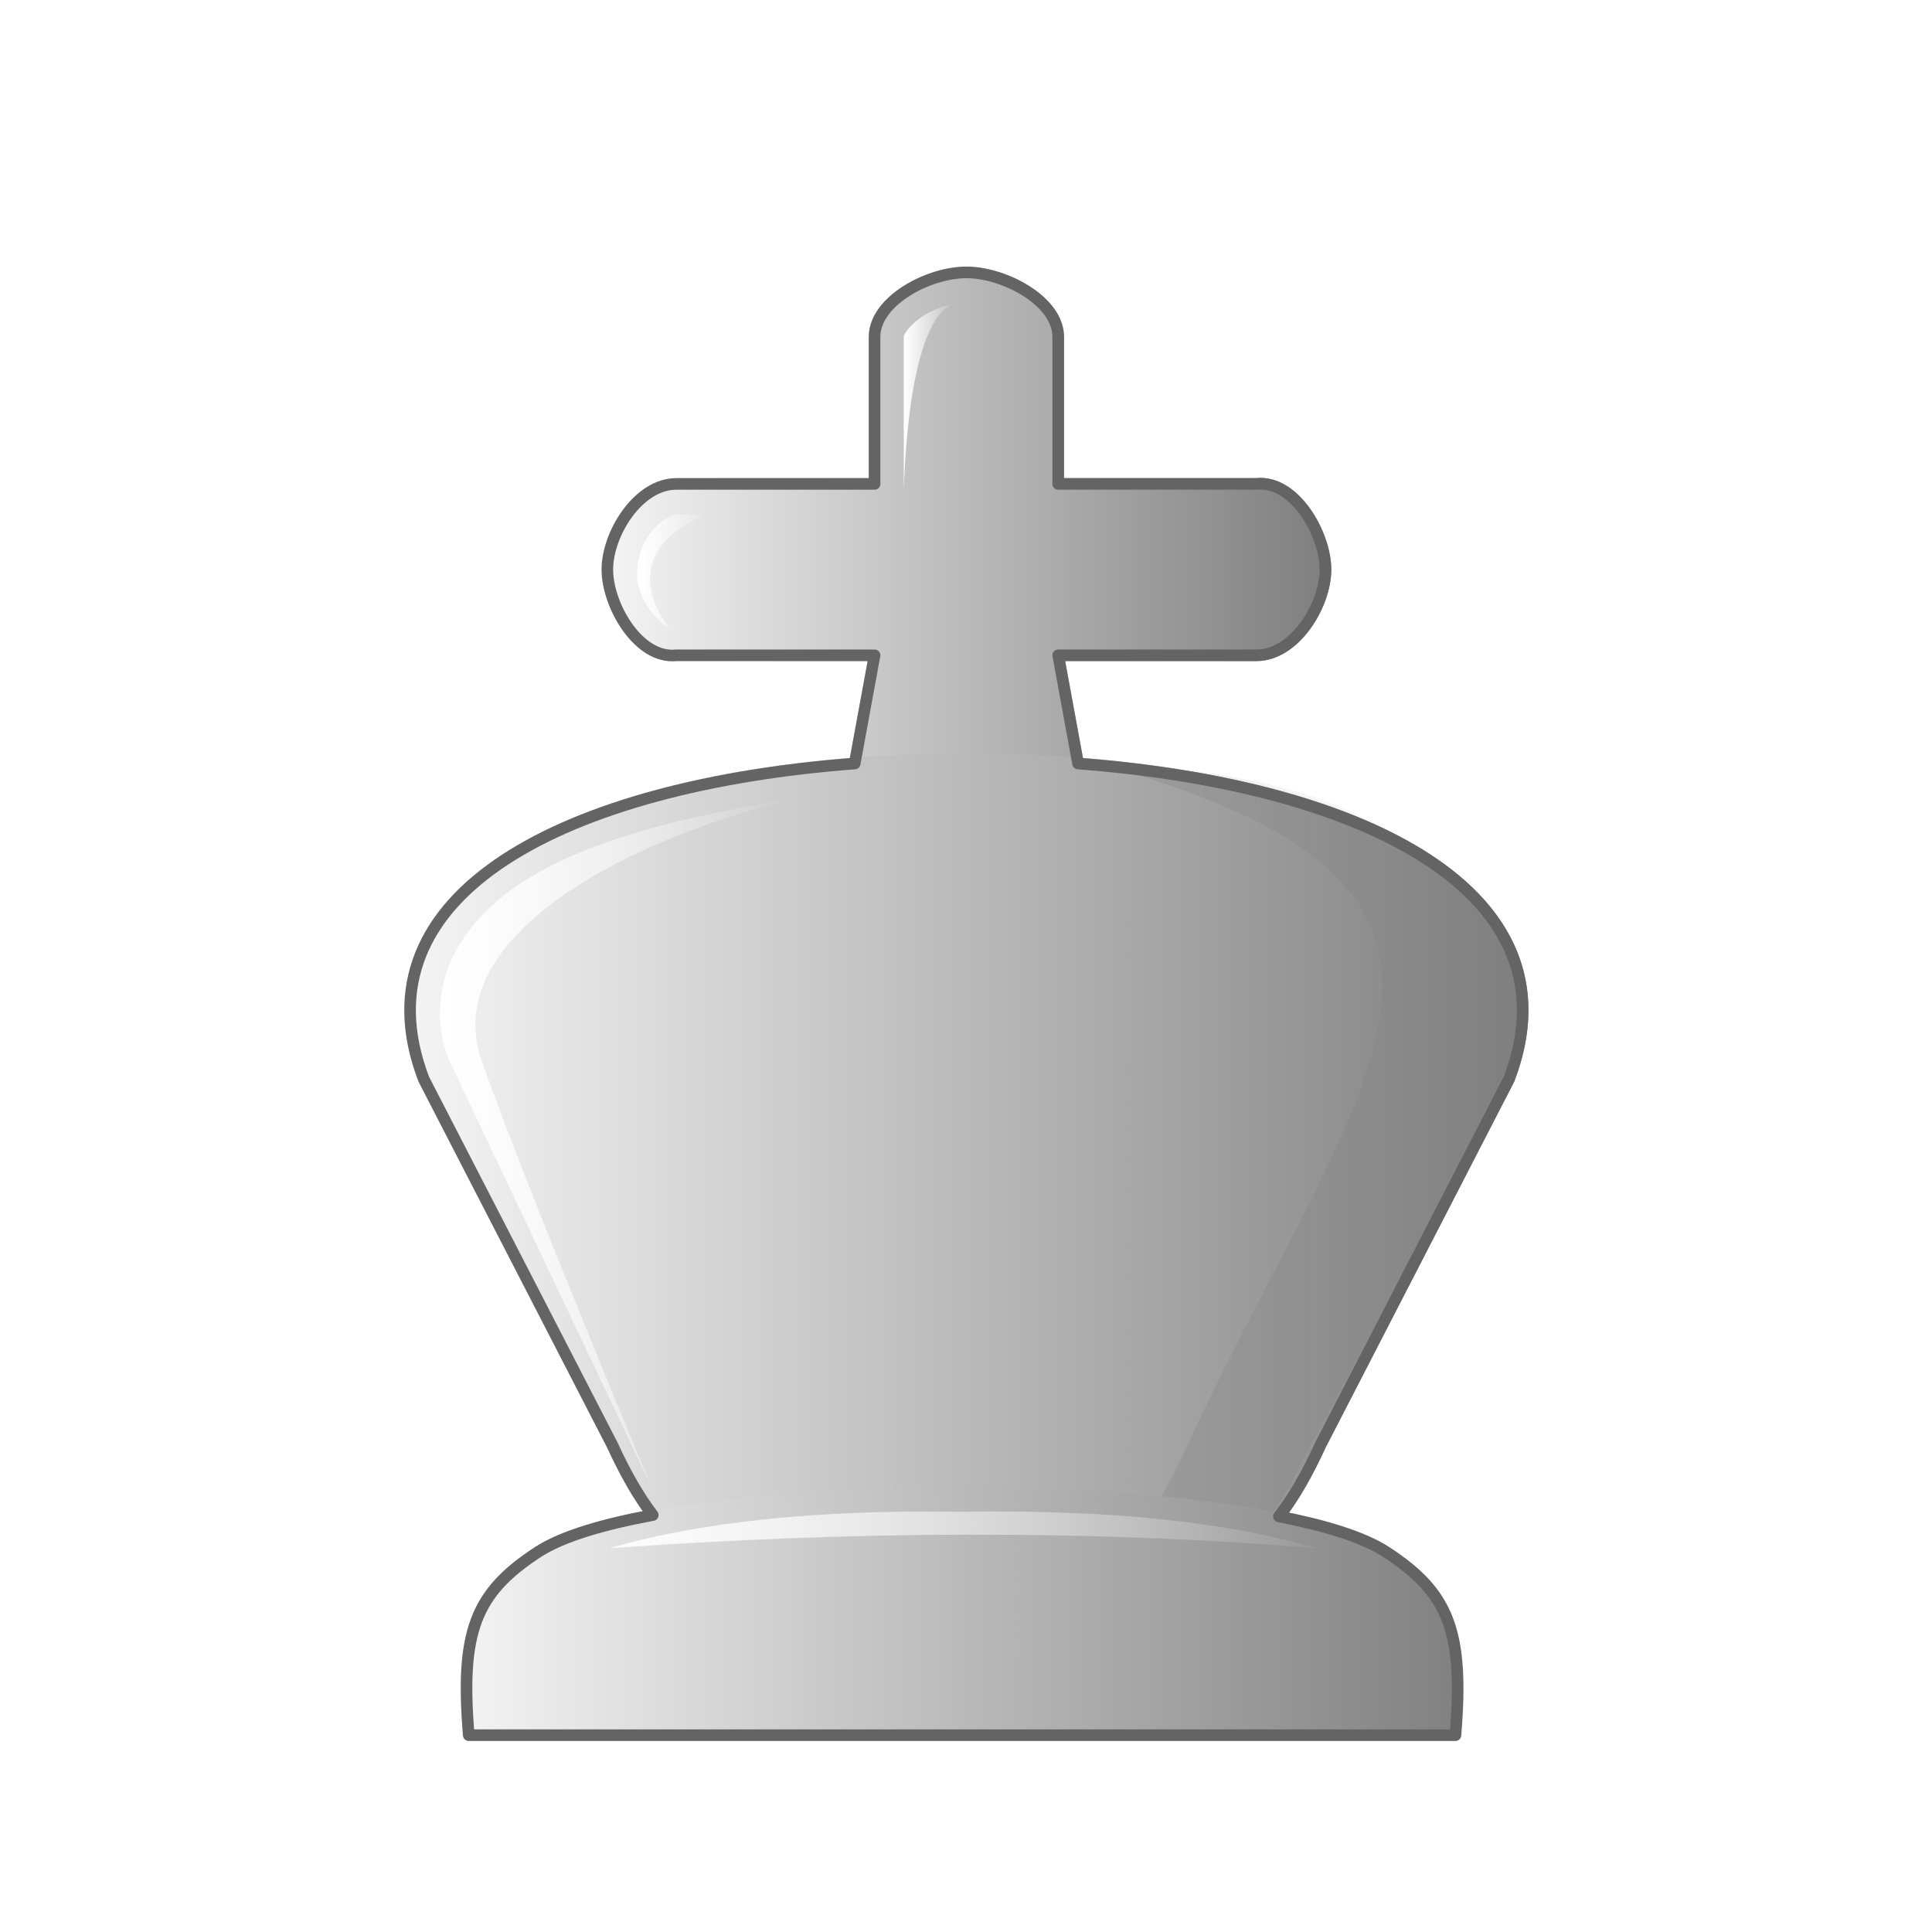
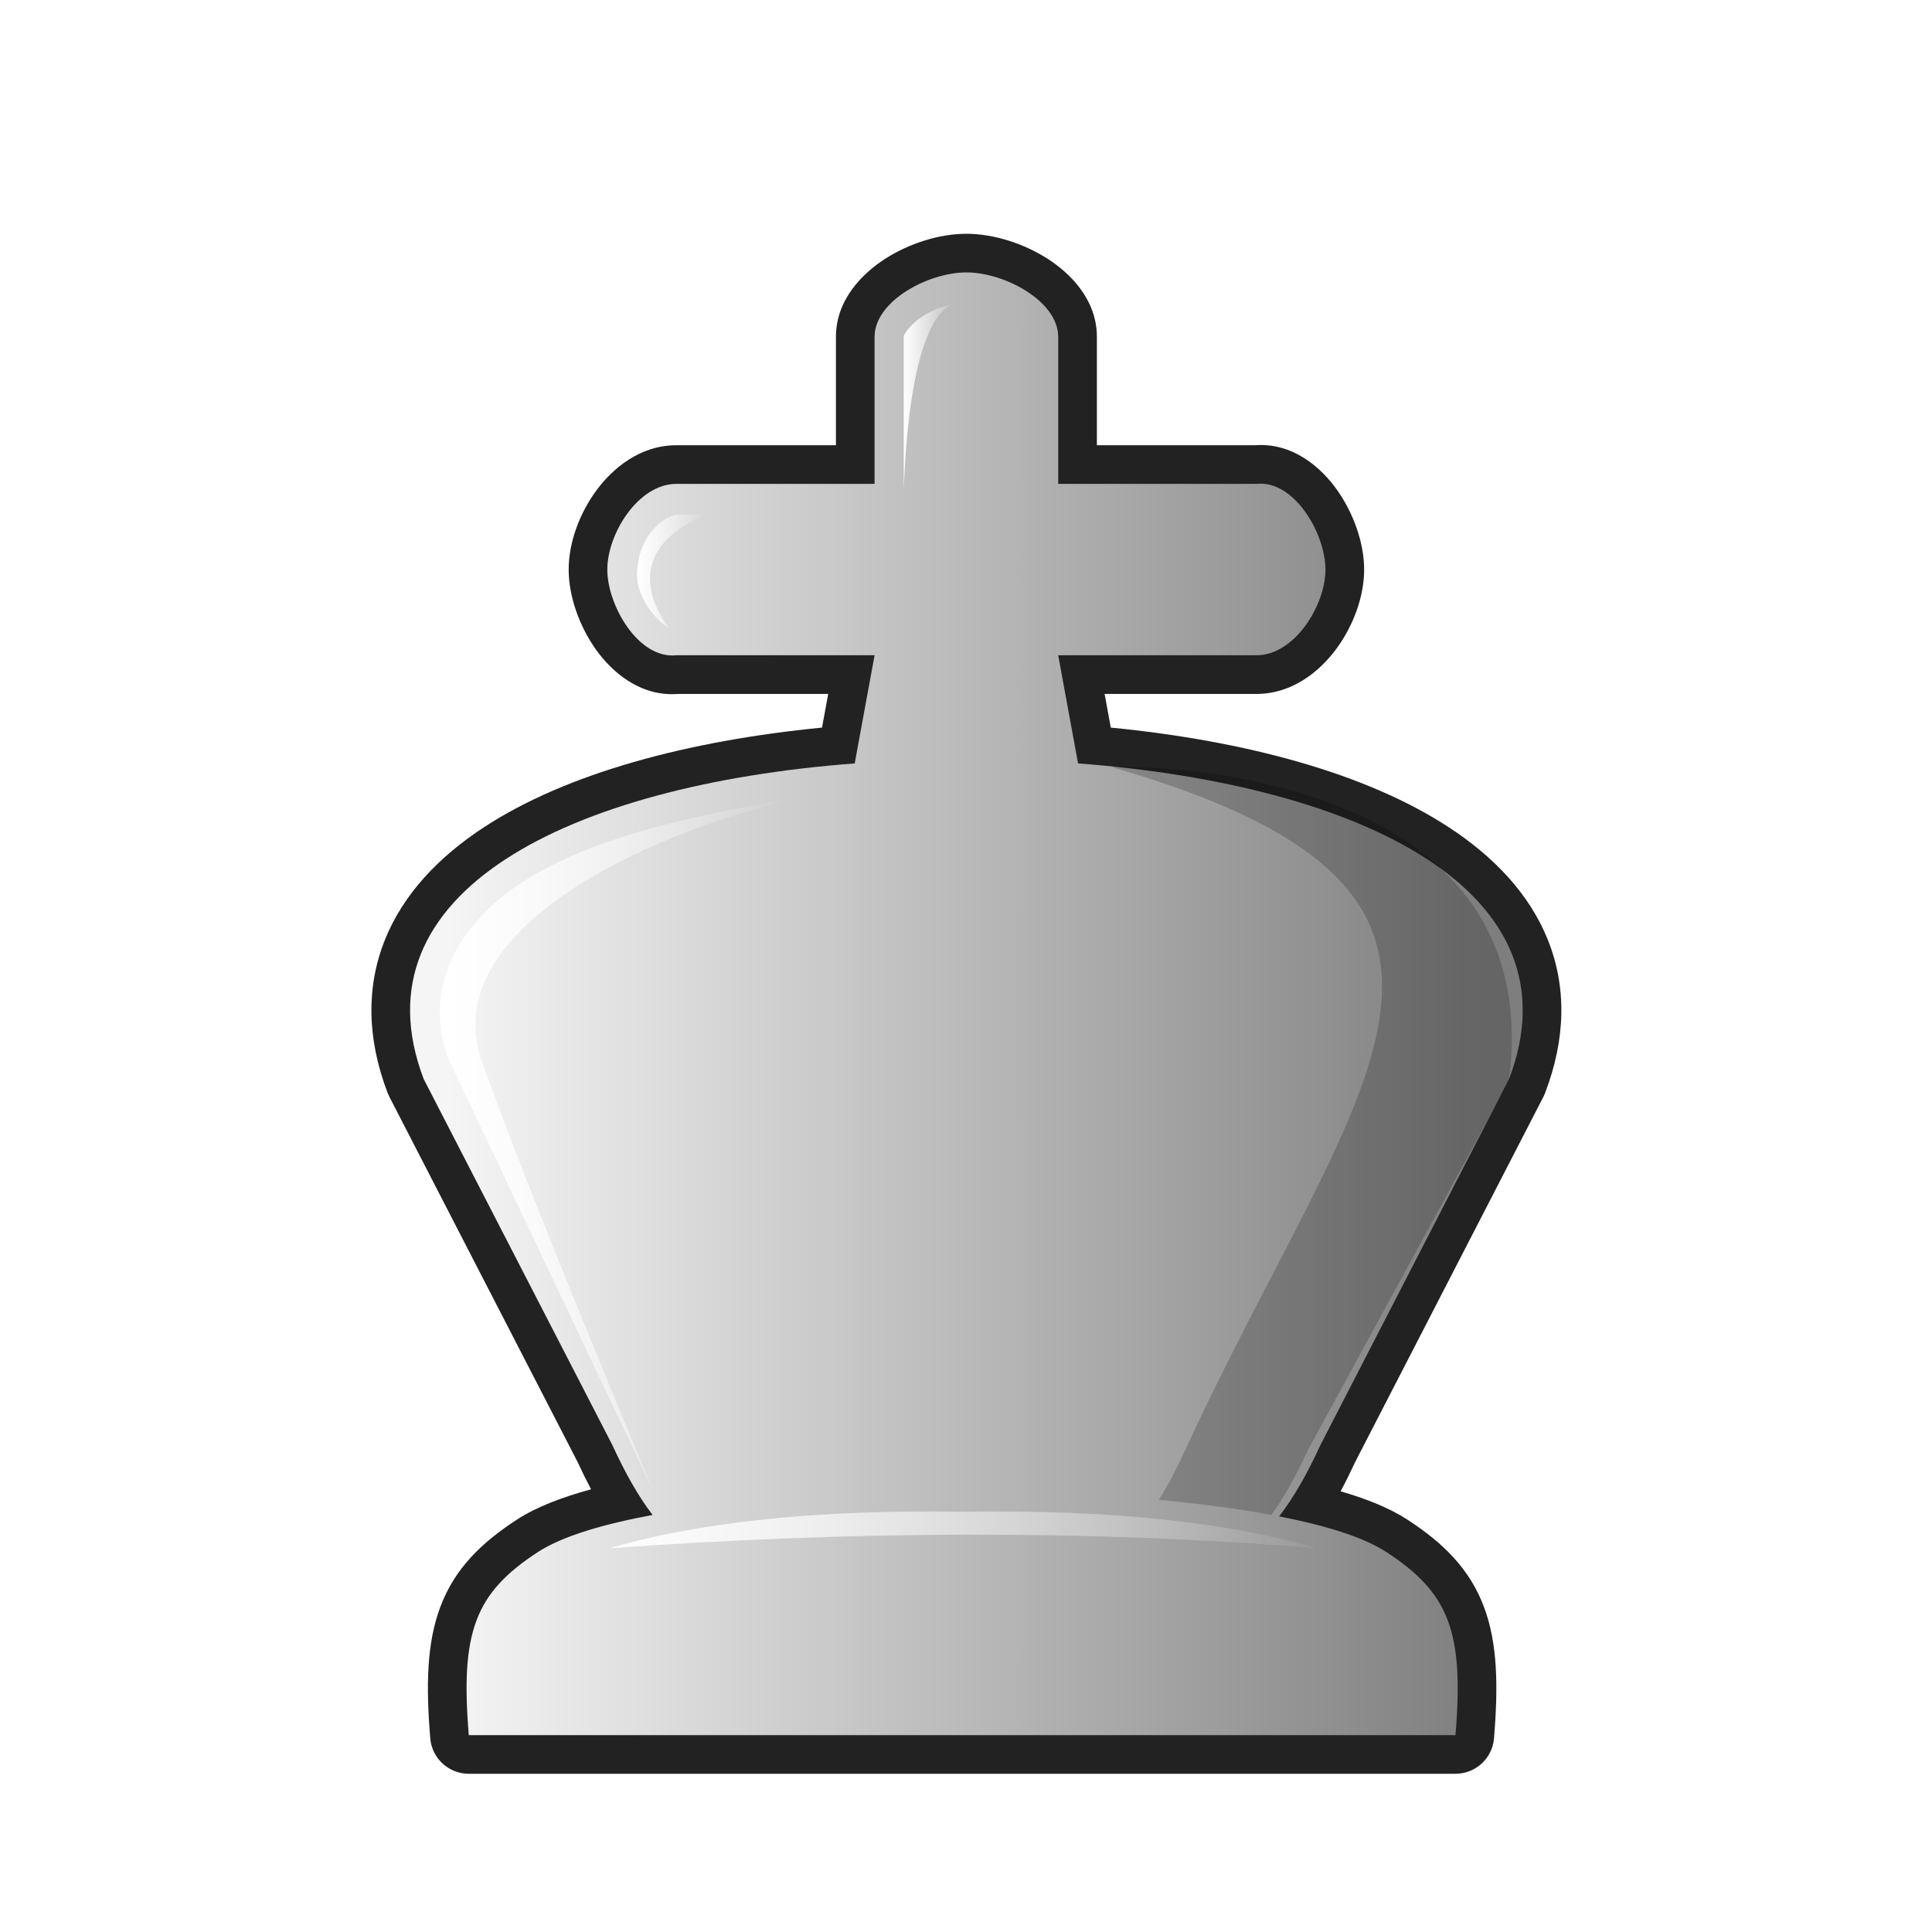
- <svg xmlns="http://www.w3.org/2000/svg" xmlns:xlink="http://www.w3.org/1999/xlink" width="50mm" height="50mm" clip-rule="evenodd" fill-rule="evenodd" image-rendering="optimizeQuality" shape-rendering="geometricPrecision" text-rendering="geometricPrecision" version="1.1" viewBox="0 0 50 50">
+ <svg xmlns="http://www.w3.org/2000/svg" width="50" height="50" viewBox="0 0 50 50" fill="none">
+   <path fill-rule="evenodd" clip-rule="evenodd" d="M25.018 6.05C25.726 6.052 26.501 6.306 27.109 6.695C27.682 7.062 28.387 7.741 28.387 8.717V11.523H32.472C33.465 11.447 34.194 12.108 34.592 12.664C35.016 13.256 35.304 14.036 35.304 14.741C35.304 15.453 35.013 16.21 34.587 16.789C34.17 17.356 33.461 17.959 32.517 17.959H28.587L28.747 18.83C32.219 19.17 35.354 20.009 37.494 21.409C38.654 22.167 39.579 23.128 40.058 24.322C40.545 25.536 40.525 26.877 39.988 28.283C39.975 28.318 39.96 28.352 39.943 28.385L35.073 37.834C34.95 38.099 34.825 38.353 34.695 38.595C35.357 38.787 35.963 39.027 36.43 39.332C37.336 39.924 38.028 40.588 38.402 41.58C38.757 42.518 38.777 43.627 38.665 44.988C38.622 45.506 38.188 45.905 37.668 45.905H12.132C11.612 45.905 11.178 45.506 11.135 44.988C11.023 43.627 11.043 42.518 11.398 41.58C11.772 40.588 12.464 39.924 13.37 39.332C13.88 38.999 14.558 38.744 15.297 38.543C15.177 38.316 15.06 38.08 14.947 37.834L10.077 28.385C10.06 28.352 10.045 28.318 10.031 28.283C9.495 26.877 9.475 25.536 9.962 24.322C10.441 23.128 11.366 22.167 12.526 21.408C14.666 20.009 17.802 19.17 21.274 18.83L21.434 17.959H17.549C16.555 18.036 15.826 17.373 15.428 16.818C15.005 16.226 14.717 15.446 14.717 14.741C14.717 14.029 15.008 13.271 15.434 12.693C15.851 12.126 16.56 11.523 17.503 11.523H21.634V8.717C21.634 7.742 22.339 7.062 22.912 6.695C23.521 6.305 24.3 6.05 25.01 6.05C25.012 6.05 25.015 6.05 25.018 6.05Z" fill="#222222" />
+   <path d="M25.01 7.05C24.02 7.05 22.634 7.793 22.634 8.717V12.523H17.504C16.514 12.523 15.717 13.817 15.717 14.741C15.717 15.664 16.52 17.064 17.504 16.958H22.634L22.12 19.757C14.707 20.321 9.126 23.101 10.966 27.927L15.846 37.395C16.177 38.114 16.512 38.714 16.889 39.207C15.645 39.438 14.56 39.749 13.917 40.169C12.294 41.229 11.912 42.233 12.132 44.905H37.668C37.889 42.233 37.506 41.229 35.883 40.169C35.274 39.771 34.267 39.47 33.104 39.244C33.491 38.743 33.836 38.131 34.174 37.395L39.054 27.927C40.894 23.101 35.313 20.321 27.9 19.757L27.386 16.958H32.517C33.507 16.958 34.303 15.664 34.303 14.741C34.303 13.817 33.5 12.418 32.517 12.523H27.386V8.717C27.386 7.793 26 7.05 25.01 7.05Z" fill="url(#paint0_linear_3_204)" />
+   <path fill-rule="evenodd" clip-rule="evenodd" d="M17.31 16.25C17.193 16.214 16.455 15.605 16.487 14.807C16.52 14.009 16.987 13.473 17.472 13.321H18.279C16.789 13.926 16.398 14.992 17.31 16.25Z" fill="url(#paint1_linear_3_204)" />
+   <path fill-rule="evenodd" clip-rule="evenodd" d="M16.89 38.55L11.64 27.474C11.538 27.252 10.579 25.046 13.172 23.069C14.452 22.133 16.522 21.289 20.615 20.663C16.55 21.603 11.304 24.14 12.467 27.457C13.63 30.775 16.89 38.55 16.89 38.55L16.89 38.55Z" fill="url(#paint2_linear_3_204)" />
+   <path fill-rule="evenodd" clip-rule="evenodd" d="M23.39 12.65V8.689C23.39 8.689 23.655 8.078 24.754 7.838C23.456 8.151 23.407 12.578 23.39 12.65V12.65Z" fill="url(#paint3_linear_3_204)" />
+   <path fill-rule="evenodd" clip-rule="evenodd" d="M23.5 39.12C20.267 39.154 17.714 39.501 15.773 40.068C21.92 39.63 28.029 39.571 34.082 40.068C31.864 39.42 28.847 39.059 24.928 39.125C24.438 39.117 23.962 39.115 23.5 39.12V39.12Z" fill="url(#paint4_linear_3_204)" />
+   <path opacity="0.2" d="M32.904 39.206C33.242 38.737 33.549 38.179 33.851 37.522L39.049 27.978C40.102 19.999 29.918 19.794 28.761 19.85C38.326 22.604 36.388 26.335 32.937 32.979C32.219 34.362 31.435 35.87 30.676 37.522C30.454 38.005 30.229 38.435 29.991 38.816C30.973 38.909 31.982 39.035 32.904 39.206Z" fill="black" />
  <defs>
-     <linearGradient id="GGG">
-       <stop stop-color="#f5f5f5" offset="0" />
-       <stop stop-color="#7e7e7e" offset="1" />
+     <linearGradient id="paint0_linear_3_204" x1="11.55" y1="42.52" x2="38.402" y2="42.52" gradientUnits="userSpaceOnUse">
+       <stop stop-color="#F5F5F5" />
+       <stop offset="1" stop-color="#7E7E7E" />
    </linearGradient>
-     <linearGradient id="linearGradient7324" x1="775.31" x2="794.19" y1="1466.4" y2="1466.4" gradientUnits="userSpaceOnUse" xlink:href="#GGG" />
-     <linearGradient id="linearGradient7328" x1="770.2" x2="799.3" y1="1481.1" y2="1481.1" gradientUnits="userSpaceOnUse" xlink:href="#GGG" />
-     <linearGradient id="linearGradient7332" x1="776.23" x2="778.02" y1="1465.4" y2="1465.4" gradientUnits="userSpaceOnUse" xlink:href="#linearGradient4161" />
-     <linearGradient id="linearGradient4161">
-       <stop stop-color="#fff" offset="0" />
-       <stop stop-color="#fff" stop-opacity="0" offset="1" />
+     <linearGradient id="paint1_linear_3_204" x1="16.49" y1="14.75" x2="18.28" y2="14.75" gradientUnits="userSpaceOnUse">
+       <stop stop-color="white" />
+       <stop offset="1" stop-color="white" stop-opacity="0" />
    </linearGradient>
-     <linearGradient id="linearGradient7334" x1="771.12" x2="780.35" y1="1480.3" y2="1480.3" gradientUnits="userSpaceOnUse" xlink:href="#linearGradient4161" />
-     <linearGradient id="linearGradient7336" x1="783.13" x2="784.49" y1="1460.9" y2="1460.9" gradientUnits="userSpaceOnUse" xlink:href="#linearGradient4161" />
-     <linearGradient id="linearGradient7338" x1="784.72" x2="799.08" y1="1481.2" y2="1481.2" gradientUnits="userSpaceOnUse">
-       <stop offset="0" />
-       <stop stop-opacity="0" offset="1" />
+     <linearGradient id="paint2_linear_3_204" x1="11.38" y1="29.65" x2="20.61" y2="29.65" gradientUnits="userSpaceOnUse">
+       <stop stop-color="white" />
+       <stop offset="1" stop-color="white" stop-opacity="0" />
    </linearGradient>
-     <linearGradient id="linearGradient7340" x1="-20.75" x2="6.102" y1="544.53" y2="544.53" gradientTransform="translate(1946 433.19)" gradientUnits="userSpaceOnUse" xlink:href="#GGG" />
-     <linearGradient id="linearGradient7342" x1="1911.6" x2="1938.4" y1="940.86" y2="940.86" gradientTransform="translate(13.657 36.856)" gradientUnits="userSpaceOnUse" xlink:href="#GGG" />
-     <linearGradient id="linearGradient7344" x1="7236" x2="7315.1" y1="3545.9" y2="3545.9" gradientTransform="matrix(.26458 0 0 .26458 13.657 36.856)" gradientUnits="userSpaceOnUse" xlink:href="#linearGradient4161" />
+     <linearGradient id="paint3_linear_3_204" x1="23.39" y1="10.25" x2="24.75" y2="10.25" gradientUnits="userSpaceOnUse">
+       <stop stop-color="white" />
+       <stop offset="1" stop-color="white" stop-opacity="0" />
+     </linearGradient>
+     <linearGradient id="paint4_linear_3_204" x1="14.458" y1="39.83" x2="35.386" y2="39.83" gradientUnits="userSpaceOnUse">
+       <stop stop-color="white" />
+       <stop offset="1" stop-color="white" stop-opacity="0" />
+     </linearGradient>
  </defs>
-   <g transform="translate(-1487.5 -1028.6)">
-     <g transform="translate(727.76 -422.05)">
-       <path d="m784.75 1457.7c-0.99 0-2.376 0.743-2.376 1.667v3.806h-5.13c-0.99 0-1.786 1.294-1.786 2.217 0 0.923 0.803 2.324 1.786 2.218h5.13l-1.058 5.767c-0.167 0.908 2.445 1.667 3.435 1.667 0.99 0 3.602-0.758 3.435-1.667l-1.058-5.767h5.131c0.99 0 1.786-1.294 1.786-2.218s-0.803-2.323-1.786-2.217h-5.131v-3.806c0-0.923-1.387-1.667-2.376-1.667z" fill="url(#linearGradient7324)" stroke="url(#linearGradient7324)" stroke-linecap="round" stroke-linejoin="round" stroke-width=".3" style="paint-order:normal" />
-       <path d="m784.75 1470.3c-8.773 0-16.117 2.841-14.044 8.277l4.88 9.469c1.23 2.676 2.542 3.711 5.698 3.711h3.465v5e-4h3.465c3.157 0 4.469-1.036 5.698-3.712l4.88-9.469c2.073-5.436-5.272-8.277-14.044-8.277z" fill="url(#linearGradient7328)" stroke="url(#linearGradient7328)" stroke-linecap="round" stroke-linejoin="round" stroke-width=".3" style="paint-order:normal" />
-       <path d="m777.05 1466.9c-0.117-0.036-0.855-0.645-0.823-1.443 0.033-0.798 0.5-1.334 0.985-1.486h0.807c-1.49 0.606-1.881 1.671-0.969 2.929z" fill="url(#linearGradient7332)" />
-       <path d="m776.63 1489.2-5.25-11.076c-0.102-0.222-1.06-2.428 1.532-4.405 1.28-0.936 3.35-1.78 7.443-2.406-4.065 0.94-9.311 3.477-8.148 6.794s4.423 11.093 4.423 11.093z" fill="url(#linearGradient7334)" />
-       <path d="m783.13 1463.3v-3.961s0.265-0.612 1.364-0.852c-1.299 0.313-1.348 4.74-1.364 4.812z" fill="url(#linearGradient7336)" />
-       <path d="m788.5 1470.5c11.556 3.327 6.324 8.079 1.916 17.672-1.23 2.676-2.542 3.711-5.699 3.711h3.175c3.157 0 4.469-1.036 5.698-3.711l5.198-9.544c1.053-7.982-9.138-8.185-10.289-8.128z" fill="url(#linearGradient7338)" opacity=".1" style="paint-order:normal" />
-     </g>
-   </g>
-   <g transform="translate(-1913.7 -935.2)">
-     <path d="m1938.6 973.75s-8.578 0.048-10.983 1.619c-1.623 1.06-2.006 2.064-1.785 4.736h25.536c0.221-2.672-0.162-3.676-1.785-4.736-2.405-1.571-10.983-1.619-10.983-1.619z" clip-rule="evenodd" fill="url(#linearGradient7340)" fill-rule="evenodd" image-rendering="optimizeQuality" shape-rendering="geometricPrecision" stroke="url(#linearGradient7342)" stroke-linejoin="round" stroke-width=".2" />
-     <path d="m1937.2 974.32c-3.233 0.034-5.786 0.381-7.727 0.948 6.147-0.438 12.256-0.497 18.309 0-2.218-0.648-5.235-1.009-9.155-0.943-0.49-8e-3 -0.966-0.01-1.428-5e-3z" fill="url(#linearGradient7344)" />
-   </g>
-   <path d="m25.01 7.05c-0.99 0-2.376 0.743-2.376 1.667v3.807h-5.13c-0.99 0-1.786 1.294-1.786 2.217 0 0.923 0.803 2.324 1.786 2.218h5.13l-0.514 2.801c-7.412 0.564-12.994 3.342-11.154 8.167l4.88 9.469c0.331 0.721 0.671 1.32 1.048 1.814-1.244 0.231-2.334 0.539-2.978 0.96-1.623 1.06-2.006 2.064-1.785 4.736h25.536c0.221-2.672-0.162-3.676-1.785-4.736-0.61-0.399-1.62-0.698-2.784-0.925 0.389-0.501 0.736-1.111 1.075-1.849l4.88-9.469c1.84-4.825-3.741-7.603-11.153-8.167l-0.514-2.801h5.13c0.99 0 1.786-1.295 1.786-2.218s-0.803-2.323-1.786-2.217h-5.13v-3.807c0-0.923-1.387-1.667-2.377-1.667z" fill="none" stroke="#646464" stroke-linecap="round" stroke-linejoin="round" stroke-width=".3" style="paint-order:normal" />
</svg>
